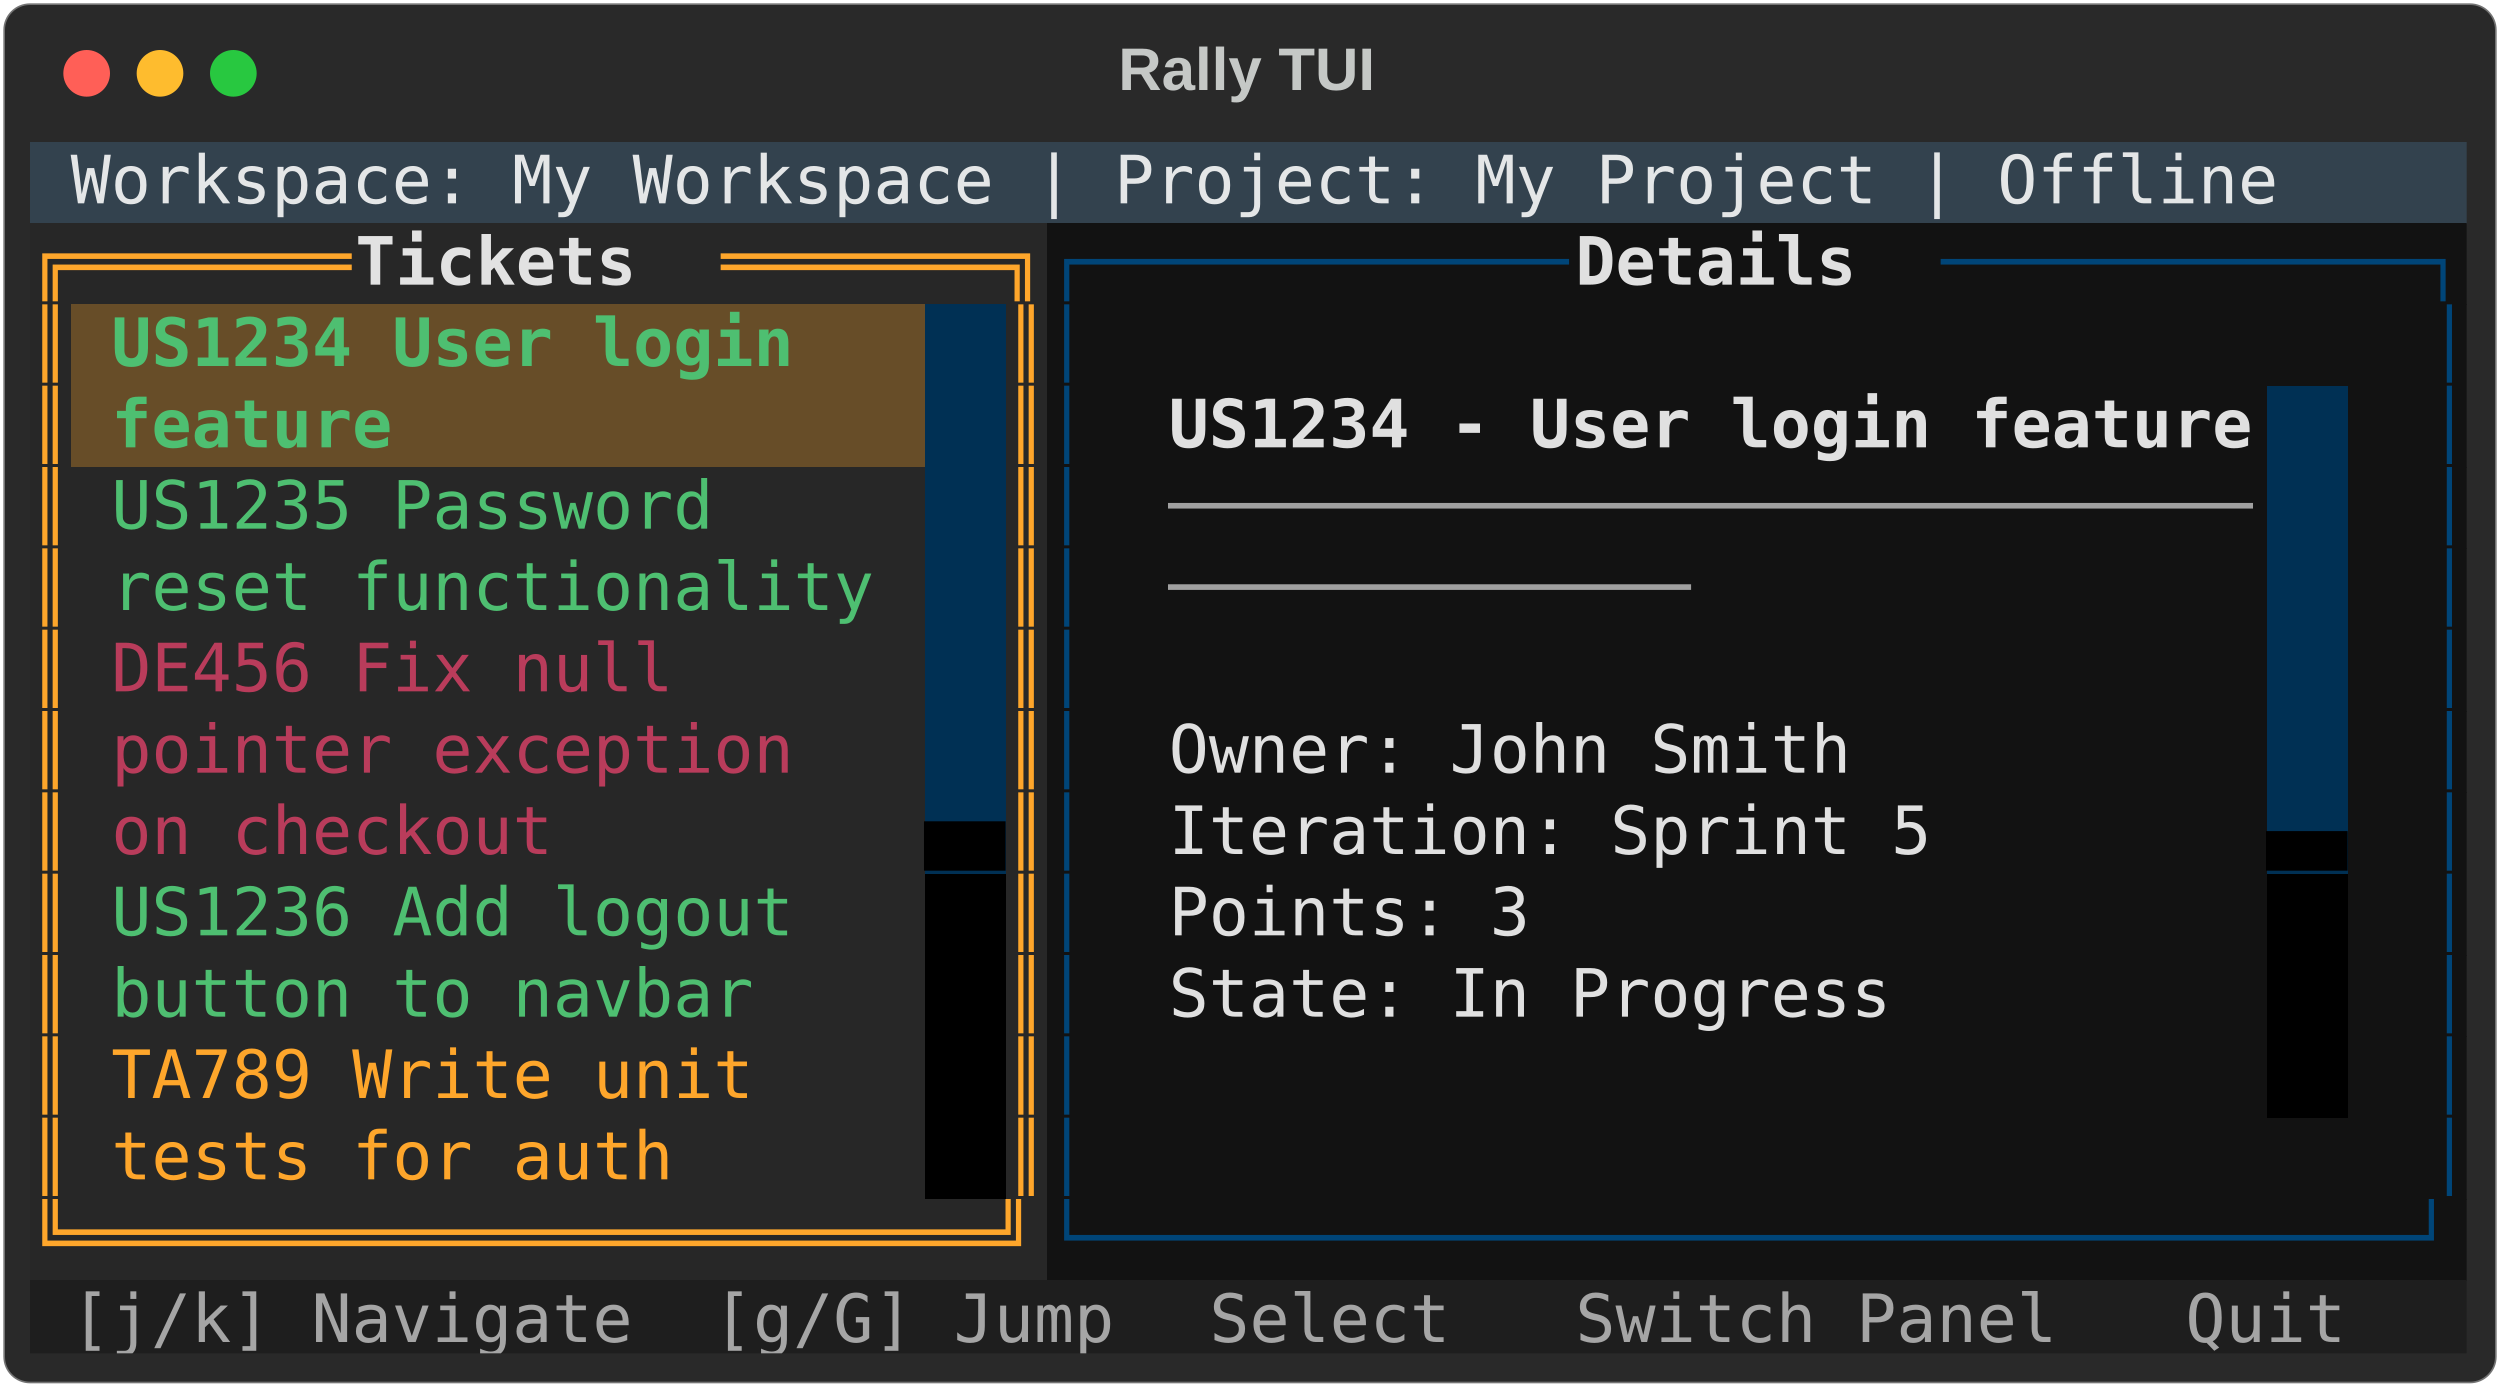
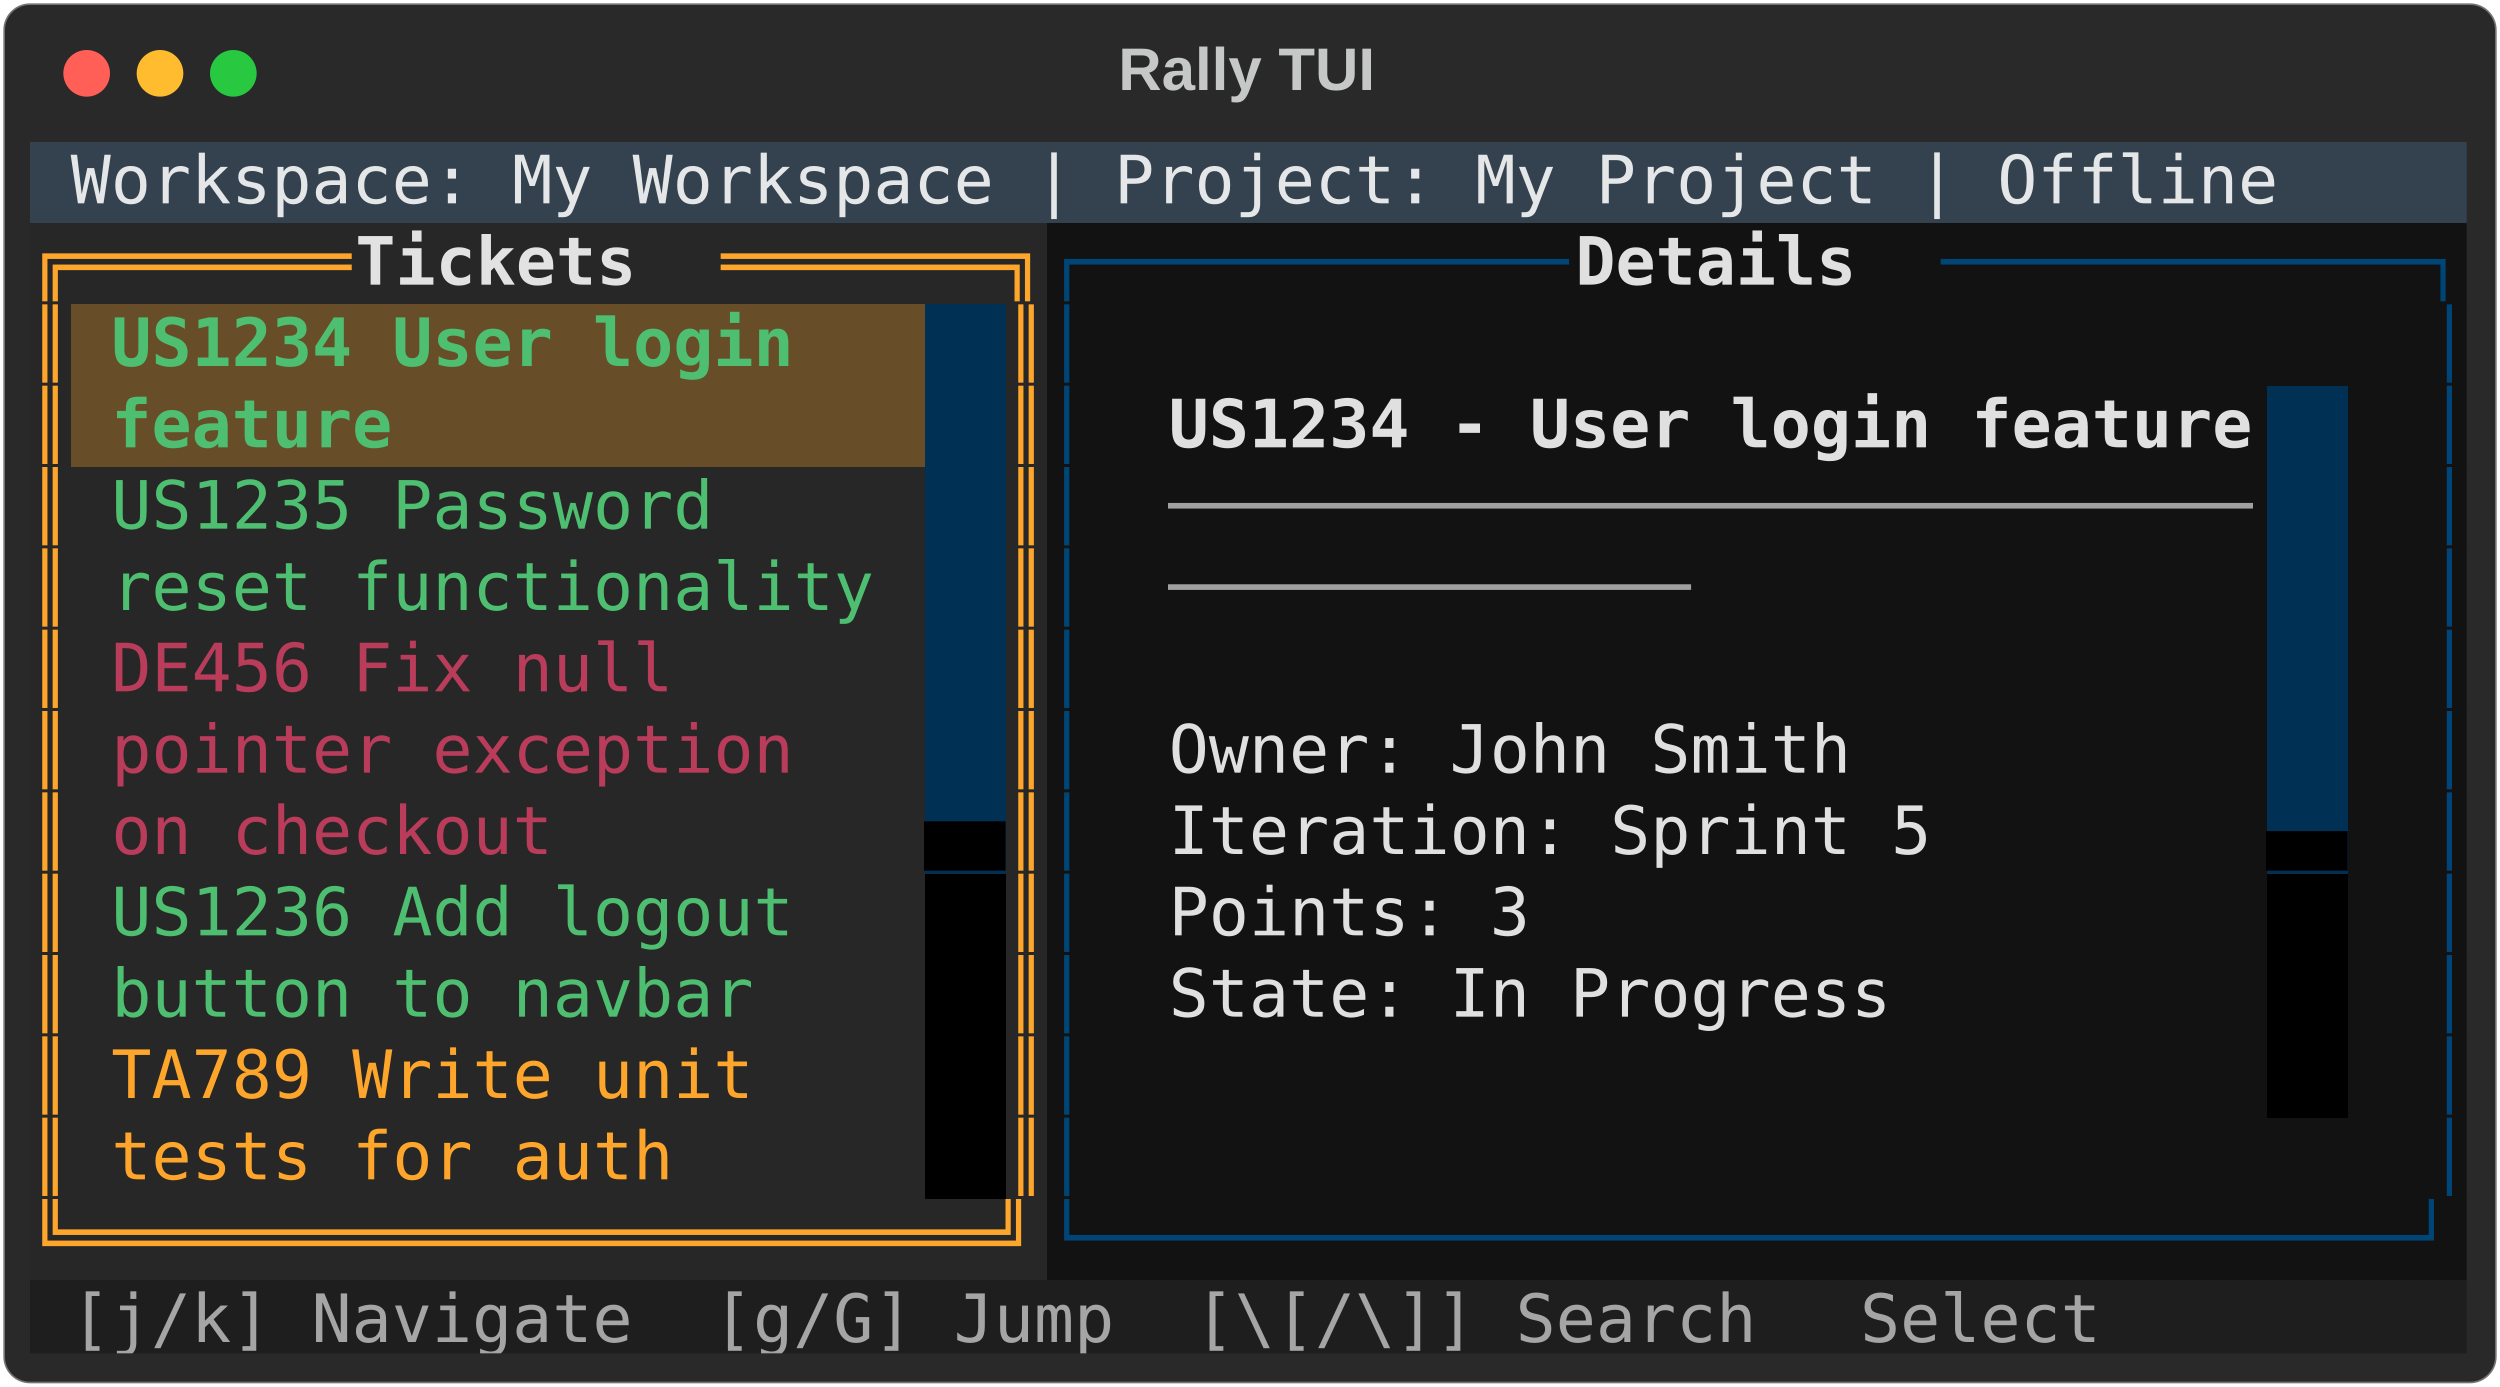
<svg xmlns="http://www.w3.org/2000/svg" class="rich-terminal" viewBox="0 0 750 416.0">
  <style>

    @font-face {
        font-family: "Fira Code";
        src: local("FiraCode-Regular"),
                url("https://cdnjs.cloudflare.com/ajax/libs/firacode/6.2.0/woff2/FiraCode-Regular.woff2") format("woff2"),
                url("https://cdnjs.cloudflare.com/ajax/libs/firacode/6.2.0/woff/FiraCode-Regular.woff") format("woff");
        font-style: normal;
        font-weight: 400;
    }
    @font-face {
        font-family: "Fira Code";
        src: local("FiraCode-Bold"),
                url("https://cdnjs.cloudflare.com/ajax/libs/firacode/6.2.0/woff2/FiraCode-Bold.woff2") format("woff2"),
                url("https://cdnjs.cloudflare.com/ajax/libs/firacode/6.2.0/woff/FiraCode-Bold.woff") format("woff");
        font-style: bold;
        font-weight: 700;
    }

    .terminal-matrix {
        font-family: Fira Code, monospace;
        font-size: 20px;
        line-height: 24.4px;
        font-variant-east-asian: full-width;
    }

    .terminal-title {
        font-size: 18px;
        font-weight: bold;
        font-family: arial;
    }

    .terminal-r1 { fill: #c5c8c6 }
.terminal-r2 { fill: #e4e6e7 }
.terminal-r3 { fill: #fea62b }
.terminal-r4 { fill: #e2e2e2;font-weight: bold }
.terminal-r5 { fill: #004578 }
.terminal-r6 { fill: #e0e0e0;font-weight: bold }
.terminal-r7 { fill: #4ebf71;font-weight: bold }
.terminal-r8 { fill: #272727 }
.terminal-r9 { fill: #121212 }
.terminal-r10 { fill: #4ebf71 }
.terminal-r11 { fill: #a0a0a0 }
.terminal-r12 { fill: #b93c5b }
.terminal-r13 { fill: #e0e0e0 }
.terminal-r14 { fill: #000000 }
.terminal-r15 { fill: #a5a5a5 }
    </style>
  <defs>
    <clipPath id="terminal-clip-terminal">
      <rect x="0" y="0" width="731.0" height="365.0" />
    </clipPath>
    <clipPath id="terminal-line-0">
      <rect x="0" y="1.5" width="732" height="24.65" />
    </clipPath>
    <clipPath id="terminal-line-1">
      <rect x="0" y="25.9" width="732" height="24.65" />
    </clipPath>
    <clipPath id="terminal-line-2">
      <rect x="0" y="50.3" width="732" height="24.65" />
    </clipPath>
    <clipPath id="terminal-line-3">
      <rect x="0" y="74.7" width="732" height="24.65" />
    </clipPath>
    <clipPath id="terminal-line-4">
      <rect x="0" y="99.1" width="732" height="24.65" />
    </clipPath>
    <clipPath id="terminal-line-5">
      <rect x="0" y="123.5" width="732" height="24.65" />
    </clipPath>
    <clipPath id="terminal-line-6">
      <rect x="0" y="147.9" width="732" height="24.65" />
    </clipPath>
    <clipPath id="terminal-line-7">
      <rect x="0" y="172.3" width="732" height="24.65" />
    </clipPath>
    <clipPath id="terminal-line-8">
      <rect x="0" y="196.7" width="732" height="24.65" />
    </clipPath>
    <clipPath id="terminal-line-9">
      <rect x="0" y="221.1" width="732" height="24.65" />
    </clipPath>
    <clipPath id="terminal-line-10">
      <rect x="0" y="245.5" width="732" height="24.65" />
    </clipPath>
    <clipPath id="terminal-line-11">
      <rect x="0" y="269.9" width="732" height="24.65" />
    </clipPath>
    <clipPath id="terminal-line-12">
      <rect x="0" y="294.3" width="732" height="24.65" />
    </clipPath>
    <clipPath id="terminal-line-13">
      <rect x="0" y="318.7" width="732" height="24.65" />
    </clipPath>
  </defs>
  <rect fill="#292929" stroke="rgba(255,255,255,0.35)" stroke-width="1" x="1" y="1" width="748" height="414" rx="8" />
  <text class="terminal-title" fill="#c5c8c6" text-anchor="middle" x="374" y="27">Rally TUI</text>
  <g transform="translate(26,22)">
    <circle cx="0" cy="0" r="7" fill="#ff5f57" />
    <circle cx="22" cy="0" r="7" fill="#febc2e" />
    <circle cx="44" cy="0" r="7" fill="#28c840" />
  </g>
  <g transform="translate(9, 41)" clip-path="url(#terminal-clip-terminal)">
    <rect fill="#33424e" x="0" y="1.5" width="12.2" height="24.65" shape-rendering="crispEdges" />
    <rect fill="#33424e" x="12.2" y="1.5" width="671" height="24.65" shape-rendering="crispEdges" />
    <rect fill="#33424e" x="683.2" y="1.5" width="48.8" height="24.65" shape-rendering="crispEdges" />
    <rect fill="#272727" x="0" y="25.9" width="97.6" height="24.65" shape-rendering="crispEdges" />
    <rect fill="#272727" x="97.6" y="25.9" width="109.8" height="24.65" shape-rendering="crispEdges" />
    <rect fill="#272727" x="207.4" y="25.9" width="97.6" height="24.65" shape-rendering="crispEdges" />
    <rect fill="#121212" x="305" y="25.9" width="158.6" height="24.65" shape-rendering="crispEdges" />
    <rect fill="#121212" x="463.6" y="25.9" width="109.8" height="24.65" shape-rendering="crispEdges" />
    <rect fill="#121212" x="573.4" y="25.9" width="158.6" height="24.65" shape-rendering="crispEdges" />
    <rect fill="#272727" x="0" y="50.3" width="12.2" height="24.65" shape-rendering="crispEdges" />
    <rect fill="#674d28" x="12.2" y="50.3" width="12.2" height="24.65" shape-rendering="crispEdges" />
    <rect fill="#674d28" x="24.4" y="50.3" width="207.4" height="24.65" shape-rendering="crispEdges" />
    <rect fill="#674d28" x="231.8" y="50.3" width="36.6" height="24.65" shape-rendering="crispEdges" />
    <rect fill="#003054" x="268.4" y="50.3" width="24.4" height="24.65" shape-rendering="crispEdges" />
    <rect fill="#272727" x="292.8" y="50.3" width="12.2" height="24.65" shape-rendering="crispEdges" />
    <rect fill="#121212" x="305" y="50.3" width="12.2" height="24.65" shape-rendering="crispEdges" />
    <rect fill="#121212" x="317.2" y="50.3" width="402.6" height="24.65" shape-rendering="crispEdges" />
    <rect fill="#121212" x="719.8" y="50.3" width="12.2" height="24.65" shape-rendering="crispEdges" />
    <rect fill="#272727" x="0" y="74.7" width="12.2" height="24.65" shape-rendering="crispEdges" />
    <rect fill="#674d28" x="12.2" y="74.7" width="12.2" height="24.65" shape-rendering="crispEdges" />
    <rect fill="#674d28" x="24.4" y="74.7" width="85.4" height="24.65" shape-rendering="crispEdges" />
    <rect fill="#674d28" x="109.8" y="74.7" width="158.6" height="24.65" shape-rendering="crispEdges" />
    <rect fill="#003054" x="268.4" y="74.7" width="24.4" height="24.65" shape-rendering="crispEdges" />
    <rect fill="#272727" x="292.8" y="74.7" width="12.2" height="24.65" shape-rendering="crispEdges" />
    <rect fill="#121212" x="305" y="74.7" width="12.2" height="24.65" shape-rendering="crispEdges" />
    <rect fill="#121212" x="317.2" y="74.7" width="24.4" height="24.65" shape-rendering="crispEdges" />
    <rect fill="#121212" x="341.6" y="74.7" width="329.4" height="24.65" shape-rendering="crispEdges" />
    <rect fill="#003054" x="671" y="74.7" width="24.4" height="24.65" shape-rendering="crispEdges" />
    <rect fill="#121212" x="695.4" y="74.7" width="24.4" height="24.65" shape-rendering="crispEdges" />
    <rect fill="#121212" x="719.8" y="74.7" width="12.2" height="24.65" shape-rendering="crispEdges" />
    <rect fill="#272727" x="0" y="99.1" width="12.2" height="24.65" shape-rendering="crispEdges" />
    <rect fill="#272727" x="12.2" y="99.1" width="12.2" height="24.65" shape-rendering="crispEdges" />
    <rect fill="#272727" x="24.4" y="99.1" width="183" height="24.65" shape-rendering="crispEdges" />
    <rect fill="#272727" x="207.4" y="99.1" width="61" height="24.65" shape-rendering="crispEdges" />
    <rect fill="#003054" x="268.4" y="99.1" width="24.4" height="24.65" shape-rendering="crispEdges" />
    <rect fill="#272727" x="292.8" y="99.1" width="12.2" height="24.65" shape-rendering="crispEdges" />
    <rect fill="#121212" x="305" y="99.1" width="12.2" height="24.65" shape-rendering="crispEdges" />
    <rect fill="#121212" x="317.2" y="99.1" width="24.4" height="24.65" shape-rendering="crispEdges" />
    <rect fill="#121212" x="341.6" y="99.1" width="329.4" height="24.65" shape-rendering="crispEdges" />
    <rect fill="#003054" x="671" y="99.1" width="24.4" height="24.65" shape-rendering="crispEdges" />
    <rect fill="#121212" x="695.4" y="99.1" width="24.4" height="24.65" shape-rendering="crispEdges" />
    <rect fill="#121212" x="719.8" y="99.1" width="12.2" height="24.65" shape-rendering="crispEdges" />
    <rect fill="#272727" x="0" y="123.5" width="12.2" height="24.65" shape-rendering="crispEdges" />
    <rect fill="#272727" x="12.2" y="123.5" width="12.2" height="24.65" shape-rendering="crispEdges" />
    <rect fill="#272727" x="24.4" y="123.5" width="231.8" height="24.65" shape-rendering="crispEdges" />
    <rect fill="#272727" x="256.2" y="123.5" width="12.2" height="24.65" shape-rendering="crispEdges" />
    <rect fill="#003054" x="268.4" y="123.5" width="24.4" height="24.65" shape-rendering="crispEdges" />
    <rect fill="#272727" x="292.8" y="123.5" width="12.2" height="24.65" shape-rendering="crispEdges" />
    <rect fill="#121212" x="305" y="123.5" width="12.2" height="24.65" shape-rendering="crispEdges" />
    <rect fill="#121212" x="317.2" y="123.5" width="24.4" height="24.65" shape-rendering="crispEdges" />
    <rect fill="#121212" x="341.6" y="123.5" width="158.6" height="24.65" shape-rendering="crispEdges" />
    <rect fill="#121212" x="500.2" y="123.5" width="170.8" height="24.65" shape-rendering="crispEdges" />
    <rect fill="#003054" x="671" y="123.5" width="24.4" height="24.65" shape-rendering="crispEdges" />
    <rect fill="#121212" x="695.4" y="123.5" width="24.4" height="24.65" shape-rendering="crispEdges" />
    <rect fill="#121212" x="719.8" y="123.5" width="12.2" height="24.65" shape-rendering="crispEdges" />
    <rect fill="#272727" x="0" y="147.9" width="12.2" height="24.65" shape-rendering="crispEdges" />
    <rect fill="#272727" x="12.2" y="147.9" width="12.2" height="24.65" shape-rendering="crispEdges" />
    <rect fill="#272727" x="24.4" y="147.9" width="170.8" height="24.65" shape-rendering="crispEdges" />
    <rect fill="#272727" x="195.2" y="147.9" width="73.2" height="24.65" shape-rendering="crispEdges" />
    <rect fill="#003054" x="268.4" y="147.9" width="24.4" height="24.65" shape-rendering="crispEdges" />
    <rect fill="#272727" x="292.8" y="147.9" width="12.2" height="24.65" shape-rendering="crispEdges" />
    <rect fill="#121212" x="305" y="147.9" width="12.2" height="24.65" shape-rendering="crispEdges" />
    <rect fill="#121212" x="317.2" y="147.9" width="353.8" height="24.65" shape-rendering="crispEdges" />
    <rect fill="#003054" x="671" y="147.9" width="24.4" height="24.65" shape-rendering="crispEdges" />
    <rect fill="#121212" x="695.4" y="147.9" width="24.4" height="24.65" shape-rendering="crispEdges" />
    <rect fill="#121212" x="719.8" y="147.9" width="12.2" height="24.65" shape-rendering="crispEdges" />
    <rect fill="#272727" x="0" y="172.3" width="12.2" height="24.65" shape-rendering="crispEdges" />
    <rect fill="#272727" x="12.2" y="172.3" width="12.2" height="24.65" shape-rendering="crispEdges" />
    <rect fill="#272727" x="24.4" y="172.3" width="207.4" height="24.65" shape-rendering="crispEdges" />
    <rect fill="#272727" x="231.8" y="172.3" width="36.6" height="24.65" shape-rendering="crispEdges" />
    <rect fill="#003054" x="268.4" y="172.3" width="24.4" height="24.65" shape-rendering="crispEdges" />
    <rect fill="#272727" x="292.8" y="172.3" width="12.2" height="24.65" shape-rendering="crispEdges" />
    <rect fill="#121212" x="305" y="172.3" width="12.2" height="24.65" shape-rendering="crispEdges" />
    <rect fill="#121212" x="317.2" y="172.3" width="24.4" height="24.65" shape-rendering="crispEdges" />
    <rect fill="#121212" x="341.6" y="172.3" width="207.4" height="24.65" shape-rendering="crispEdges" />
    <rect fill="#121212" x="549" y="172.3" width="122" height="24.65" shape-rendering="crispEdges" />
    <rect fill="#003054" x="671" y="172.3" width="24.4" height="24.65" shape-rendering="crispEdges" />
    <rect fill="#121212" x="695.4" y="172.3" width="24.4" height="24.65" shape-rendering="crispEdges" />
    <rect fill="#121212" x="719.8" y="172.3" width="12.2" height="24.65" shape-rendering="crispEdges" />
    <rect fill="#272727" x="0" y="196.7" width="12.2" height="24.65" shape-rendering="crispEdges" />
    <rect fill="#272727" x="12.2" y="196.7" width="12.2" height="24.65" shape-rendering="crispEdges" />
    <rect fill="#272727" x="24.4" y="196.7" width="134.2" height="24.65" shape-rendering="crispEdges" />
    <rect fill="#272727" x="158.6" y="196.7" width="109.8" height="24.65" shape-rendering="crispEdges" />
    <rect fill="#003054" x="268.4" y="196.7" width="24.4" height="24.65" shape-rendering="crispEdges" />
    <rect fill="#272727" x="292.8" y="196.7" width="12.2" height="24.65" shape-rendering="crispEdges" />
    <rect fill="#121212" x="305" y="196.7" width="12.2" height="24.65" shape-rendering="crispEdges" />
    <rect fill="#121212" x="317.2" y="196.7" width="24.4" height="24.65" shape-rendering="crispEdges" />
    <rect fill="#121212" x="341.6" y="196.7" width="231.8" height="24.65" shape-rendering="crispEdges" />
    <rect fill="#121212" x="573.4" y="196.7" width="97.6" height="24.65" shape-rendering="crispEdges" />
    <rect fill="#003054" x="671" y="196.7" width="24.4" height="24.65" shape-rendering="crispEdges" />
    <rect fill="#121212" x="695.4" y="196.7" width="24.4" height="24.65" shape-rendering="crispEdges" />
    <rect fill="#121212" x="719.8" y="196.7" width="12.2" height="24.65" shape-rendering="crispEdges" />
    <rect fill="#272727" x="0" y="221.1" width="12.2" height="24.65" shape-rendering="crispEdges" />
    <rect fill="#272727" x="12.2" y="221.1" width="12.2" height="24.65" shape-rendering="crispEdges" />
    <rect fill="#272727" x="24.4" y="221.1" width="207.4" height="24.65" shape-rendering="crispEdges" />
    <rect fill="#272727" x="231.8" y="221.1" width="36.6" height="24.65" shape-rendering="crispEdges" />
    <rect fill="#000000" x="268.4" y="221.1" width="24.4" height="24.65" shape-rendering="crispEdges" />
    <rect fill="#272727" x="292.8" y="221.1" width="12.2" height="24.65" shape-rendering="crispEdges" />
    <rect fill="#121212" x="305" y="221.1" width="12.2" height="24.65" shape-rendering="crispEdges" />
    <rect fill="#121212" x="317.2" y="221.1" width="24.4" height="24.65" shape-rendering="crispEdges" />
    <rect fill="#121212" x="341.6" y="221.1" width="109.8" height="24.65" shape-rendering="crispEdges" />
    <rect fill="#121212" x="451.4" y="221.1" width="219.6" height="24.65" shape-rendering="crispEdges" />
    <rect fill="#000000" x="671" y="221.1" width="24.4" height="24.65" shape-rendering="crispEdges" />
    <rect fill="#121212" x="695.4" y="221.1" width="24.4" height="24.65" shape-rendering="crispEdges" />
    <rect fill="#121212" x="719.8" y="221.1" width="12.2" height="24.65" shape-rendering="crispEdges" />
    <rect fill="#272727" x="0" y="245.5" width="12.2" height="24.65" shape-rendering="crispEdges" />
    <rect fill="#272727" x="12.2" y="245.5" width="12.2" height="24.65" shape-rendering="crispEdges" />
    <rect fill="#272727" x="24.4" y="245.5" width="195.2" height="24.65" shape-rendering="crispEdges" />
    <rect fill="#272727" x="219.6" y="245.5" width="48.8" height="24.65" shape-rendering="crispEdges" />
    <rect fill="#000000" x="268.4" y="245.5" width="24.4" height="24.65" shape-rendering="crispEdges" />
    <rect fill="#272727" x="292.8" y="245.5" width="12.2" height="24.65" shape-rendering="crispEdges" />
    <rect fill="#121212" x="305" y="245.5" width="12.2" height="24.65" shape-rendering="crispEdges" />
    <rect fill="#121212" x="317.2" y="245.5" width="24.4" height="24.65" shape-rendering="crispEdges" />
    <rect fill="#121212" x="341.6" y="245.5" width="219.6" height="24.65" shape-rendering="crispEdges" />
    <rect fill="#121212" x="561.2" y="245.5" width="109.8" height="24.65" shape-rendering="crispEdges" />
    <rect fill="#000000" x="671" y="245.5" width="24.4" height="24.65" shape-rendering="crispEdges" />
    <rect fill="#121212" x="695.4" y="245.5" width="24.4" height="24.65" shape-rendering="crispEdges" />
    <rect fill="#121212" x="719.8" y="245.5" width="12.2" height="24.65" shape-rendering="crispEdges" />
    <rect fill="#272727" x="0" y="269.9" width="12.2" height="24.65" shape-rendering="crispEdges" />
    <rect fill="#272727" x="12.2" y="269.9" width="12.2" height="24.65" shape-rendering="crispEdges" />
    <rect fill="#272727" x="24.4" y="269.9" width="195.2" height="24.65" shape-rendering="crispEdges" />
    <rect fill="#272727" x="219.6" y="269.9" width="48.8" height="24.65" shape-rendering="crispEdges" />
    <rect fill="#000000" x="268.4" y="269.9" width="24.4" height="24.65" shape-rendering="crispEdges" />
    <rect fill="#272727" x="292.8" y="269.9" width="12.2" height="24.65" shape-rendering="crispEdges" />
    <rect fill="#121212" x="305" y="269.9" width="12.2" height="24.65" shape-rendering="crispEdges" />
    <rect fill="#121212" x="317.2" y="269.9" width="353.8" height="24.65" shape-rendering="crispEdges" />
    <rect fill="#000000" x="671" y="269.9" width="24.4" height="24.65" shape-rendering="crispEdges" />
    <rect fill="#121212" x="695.4" y="269.9" width="24.4" height="24.65" shape-rendering="crispEdges" />
    <rect fill="#121212" x="719.8" y="269.9" width="12.2" height="24.65" shape-rendering="crispEdges" />
    <rect fill="#272727" x="0" y="294.3" width="12.2" height="24.65" shape-rendering="crispEdges" />
    <rect fill="#272727" x="12.2" y="294.3" width="12.2" height="24.65" shape-rendering="crispEdges" />
    <rect fill="#272727" x="24.4" y="294.3" width="170.8" height="24.65" shape-rendering="crispEdges" />
    <rect fill="#272727" x="195.2" y="294.3" width="73.2" height="24.65" shape-rendering="crispEdges" />
    <rect fill="#000000" x="268.4" y="294.3" width="24.4" height="24.65" shape-rendering="crispEdges" />
    <rect fill="#272727" x="292.8" y="294.3" width="12.2" height="24.65" shape-rendering="crispEdges" />
    <rect fill="#121212" x="305" y="294.3" width="12.2" height="24.65" shape-rendering="crispEdges" />
    <rect fill="#121212" x="317.2" y="294.3" width="402.6" height="24.65" shape-rendering="crispEdges" />
    <rect fill="#121212" x="719.8" y="294.3" width="12.2" height="24.65" shape-rendering="crispEdges" />
    <rect fill="#272727" x="0" y="318.7" width="305" height="24.65" shape-rendering="crispEdges" />
    <rect fill="#121212" x="305" y="318.7" width="427" height="24.65" shape-rendering="crispEdges" />
    <rect fill="#1e1e1e" x="0" y="343.1" width="12.2" height="24.65" shape-rendering="crispEdges" />
-     <rect fill="#1e1e1e" x="12.2" y="343.1" width="341.6" height="24.65" shape-rendering="crispEdges" />
-     <rect fill="#1e1e1e" x="353.8" y="343.1" width="109.8" height="24.65" shape-rendering="crispEdges" />
-     <rect fill="#1e1e1e" x="463.6" y="343.1" width="183" height="24.65" shape-rendering="crispEdges" />
-     <rect fill="#1e1e1e" x="646.6" y="343.1" width="61" height="24.65" shape-rendering="crispEdges" />
-     <rect fill="#1e1e1e" x="707.6" y="343.1" width="24.4" height="24.65" shape-rendering="crispEdges" />
+     <rect fill="#1e1e1e" x="12.2" y="343.1" width="536.8" height="24.65" shape-rendering="crispEdges" />
+     <rect fill="#1e1e1e" x="549" y="343.1" width="85.4" height="24.65" shape-rendering="crispEdges" />
+     <rect fill="#1e1e1e" x="634.4" y="343.1" width="97.6" height="24.65" shape-rendering="crispEdges" />
    <g class="terminal-matrix">
      <text class="terminal-r2" x="12.2" y="20" textLength="671" clip-path="url(#terminal-line-0)">Workspace: My Workspace | Project: My Project | Offline</text>
      <text class="terminal-r1" x="732" y="20" textLength="12.2" clip-path="url(#terminal-line-0)">
</text>
      <text class="terminal-r3" x="0" y="44.4" textLength="97.6" clip-path="url(#terminal-line-1)">╔═══════</text>
      <text class="terminal-r4" x="97.6" y="44.4" textLength="109.8" clip-path="url(#terminal-line-1)"> Tickets </text>
      <text class="terminal-r3" x="207.4" y="44.4" textLength="97.6" clip-path="url(#terminal-line-1)">═══════╗</text>
      <text class="terminal-r5" x="305" y="44.4" textLength="158.6" clip-path="url(#terminal-line-1)">┌────────────</text>
      <text class="terminal-r6" x="463.6" y="44.4" textLength="109.8" clip-path="url(#terminal-line-1)"> Details </text>
      <text class="terminal-r5" x="573.4" y="44.4" textLength="158.6" clip-path="url(#terminal-line-1)">────────────┐</text>
      <text class="terminal-r1" x="732" y="44.4" textLength="12.2" clip-path="url(#terminal-line-1)">
</text>
      <text class="terminal-r3" x="0" y="68.8" textLength="12.2" clip-path="url(#terminal-line-2)">║</text>
      <text class="terminal-r7" x="24.4" y="68.8" textLength="207.4" clip-path="url(#terminal-line-2)">US1234 User login</text>
      <text class="terminal-r3" x="292.8" y="68.8" textLength="12.2" clip-path="url(#terminal-line-2)">║</text>
      <text class="terminal-r5" x="305" y="68.8" textLength="12.2" clip-path="url(#terminal-line-2)">│</text>
      <text class="terminal-r5" x="719.8" y="68.8" textLength="12.2" clip-path="url(#terminal-line-2)">│</text>
      <text class="terminal-r1" x="732" y="68.8" textLength="12.2" clip-path="url(#terminal-line-2)">
</text>
      <text class="terminal-r3" x="0" y="93.2" textLength="12.2" clip-path="url(#terminal-line-3)">║</text>
      <text class="terminal-r7" x="24.4" y="93.2" textLength="85.4" clip-path="url(#terminal-line-3)">feature</text>
      <text class="terminal-r3" x="292.8" y="93.2" textLength="12.2" clip-path="url(#terminal-line-3)">║</text>
      <text class="terminal-r5" x="305" y="93.2" textLength="12.2" clip-path="url(#terminal-line-3)">│</text>
      <text class="terminal-r6" x="341.6" y="93.2" textLength="329.4" clip-path="url(#terminal-line-3)">US1234 - User login feature</text>
      <text class="terminal-r5" x="719.8" y="93.2" textLength="12.2" clip-path="url(#terminal-line-3)">│</text>
      <text class="terminal-r1" x="732" y="93.2" textLength="12.2" clip-path="url(#terminal-line-3)">
</text>
      <text class="terminal-r3" x="0" y="117.6" textLength="12.2" clip-path="url(#terminal-line-4)">║</text>
      <text class="terminal-r10" x="24.4" y="117.6" textLength="183" clip-path="url(#terminal-line-4)">US1235 Password</text>
      <text class="terminal-r3" x="292.8" y="117.6" textLength="12.2" clip-path="url(#terminal-line-4)">║</text>
      <text class="terminal-r5" x="305" y="117.6" textLength="12.2" clip-path="url(#terminal-line-4)">│</text>
      <text class="terminal-r11" x="341.6" y="117.6" textLength="329.4" clip-path="url(#terminal-line-4)">───────────────────────────</text>
      <text class="terminal-r5" x="719.8" y="117.6" textLength="12.2" clip-path="url(#terminal-line-4)">│</text>
      <text class="terminal-r1" x="732" y="117.6" textLength="12.2" clip-path="url(#terminal-line-4)">
</text>
      <text class="terminal-r3" x="0" y="142" textLength="12.2" clip-path="url(#terminal-line-5)">║</text>
      <text class="terminal-r10" x="24.4" y="142" textLength="231.8" clip-path="url(#terminal-line-5)">reset functionality</text>
      <text class="terminal-r3" x="292.8" y="142" textLength="12.2" clip-path="url(#terminal-line-5)">║</text>
      <text class="terminal-r5" x="305" y="142" textLength="12.2" clip-path="url(#terminal-line-5)">│</text>
      <text class="terminal-r11" x="341.6" y="142" textLength="158.6" clip-path="url(#terminal-line-5)">─────────────</text>
      <text class="terminal-r5" x="719.8" y="142" textLength="12.2" clip-path="url(#terminal-line-5)">│</text>
      <text class="terminal-r1" x="732" y="142" textLength="12.2" clip-path="url(#terminal-line-5)">
</text>
      <text class="terminal-r3" x="0" y="166.4" textLength="12.2" clip-path="url(#terminal-line-6)">║</text>
      <text class="terminal-r12" x="24.4" y="166.4" textLength="170.8" clip-path="url(#terminal-line-6)">DE456 Fix null</text>
      <text class="terminal-r3" x="292.8" y="166.4" textLength="12.2" clip-path="url(#terminal-line-6)">║</text>
      <text class="terminal-r5" x="305" y="166.4" textLength="12.2" clip-path="url(#terminal-line-6)">│</text>
      <text class="terminal-r5" x="719.8" y="166.4" textLength="12.2" clip-path="url(#terminal-line-6)">│</text>
      <text class="terminal-r1" x="732" y="166.4" textLength="12.2" clip-path="url(#terminal-line-6)">
</text>
      <text class="terminal-r3" x="0" y="190.8" textLength="12.2" clip-path="url(#terminal-line-7)">║</text>
      <text class="terminal-r12" x="24.4" y="190.8" textLength="207.4" clip-path="url(#terminal-line-7)">pointer exception</text>
      <text class="terminal-r3" x="292.8" y="190.8" textLength="12.2" clip-path="url(#terminal-line-7)">║</text>
      <text class="terminal-r5" x="305" y="190.8" textLength="12.2" clip-path="url(#terminal-line-7)">│</text>
      <text class="terminal-r13" x="341.6" y="190.8" textLength="207.4" clip-path="url(#terminal-line-7)">Owner: John Smith</text>
      <text class="terminal-r5" x="719.8" y="190.8" textLength="12.2" clip-path="url(#terminal-line-7)">│</text>
      <text class="terminal-r1" x="732" y="190.8" textLength="12.2" clip-path="url(#terminal-line-7)">
</text>
      <text class="terminal-r3" x="0" y="215.2" textLength="12.2" clip-path="url(#terminal-line-8)">║</text>
      <text class="terminal-r12" x="24.4" y="215.2" textLength="134.2" clip-path="url(#terminal-line-8)">on checkout</text>
      <text class="terminal-r14" x="268.4" y="215.2" textLength="24.4" clip-path="url(#terminal-line-8)">▅▅</text>
      <text class="terminal-r3" x="292.8" y="215.2" textLength="12.2" clip-path="url(#terminal-line-8)">║</text>
      <text class="terminal-r5" x="305" y="215.2" textLength="12.2" clip-path="url(#terminal-line-8)">│</text>
      <text class="terminal-r13" x="341.6" y="215.2" textLength="231.8" clip-path="url(#terminal-line-8)">Iteration: Sprint 5</text>
      <text class="terminal-r14" x="671" y="215.2" textLength="24.4" clip-path="url(#terminal-line-8)">▄▄</text>
      <text class="terminal-r5" x="719.8" y="215.2" textLength="12.2" clip-path="url(#terminal-line-8)">│</text>
      <text class="terminal-r1" x="732" y="215.2" textLength="12.2" clip-path="url(#terminal-line-8)">
</text>
      <text class="terminal-r3" x="0" y="239.6" textLength="12.2" clip-path="url(#terminal-line-9)">║</text>
      <text class="terminal-r10" x="24.4" y="239.6" textLength="207.4" clip-path="url(#terminal-line-9)">US1236 Add logout</text>
      <text class="terminal-r3" x="292.8" y="239.6" textLength="12.2" clip-path="url(#terminal-line-9)">║</text>
      <text class="terminal-r5" x="305" y="239.6" textLength="12.2" clip-path="url(#terminal-line-9)">│</text>
      <text class="terminal-r13" x="341.6" y="239.6" textLength="109.8" clip-path="url(#terminal-line-9)">Points: 3</text>
      <text class="terminal-r5" x="719.8" y="239.6" textLength="12.2" clip-path="url(#terminal-line-9)">│</text>
      <text class="terminal-r1" x="732" y="239.6" textLength="12.2" clip-path="url(#terminal-line-9)">
</text>
      <text class="terminal-r3" x="0" y="264" textLength="12.2" clip-path="url(#terminal-line-10)">║</text>
      <text class="terminal-r10" x="24.4" y="264" textLength="195.2" clip-path="url(#terminal-line-10)">button to navbar</text>
      <text class="terminal-r3" x="292.8" y="264" textLength="12.2" clip-path="url(#terminal-line-10)">║</text>
      <text class="terminal-r5" x="305" y="264" textLength="12.2" clip-path="url(#terminal-line-10)">│</text>
      <text class="terminal-r13" x="341.6" y="264" textLength="219.6" clip-path="url(#terminal-line-10)">State: In Progress</text>
      <text class="terminal-r5" x="719.8" y="264" textLength="12.2" clip-path="url(#terminal-line-10)">│</text>
      <text class="terminal-r1" x="732" y="264" textLength="12.2" clip-path="url(#terminal-line-10)">
</text>
      <text class="terminal-r3" x="0" y="288.4" textLength="12.2" clip-path="url(#terminal-line-11)">║</text>
      <text class="terminal-r3" x="24.4" y="288.4" textLength="195.2" clip-path="url(#terminal-line-11)">TA789 Write unit</text>
      <text class="terminal-r3" x="292.8" y="288.4" textLength="12.2" clip-path="url(#terminal-line-11)">║</text>
      <text class="terminal-r5" x="305" y="288.4" textLength="12.2" clip-path="url(#terminal-line-11)">│</text>
      <text class="terminal-r5" x="719.8" y="288.4" textLength="12.2" clip-path="url(#terminal-line-11)">│</text>
      <text class="terminal-r1" x="732" y="288.4" textLength="12.2" clip-path="url(#terminal-line-11)">
</text>
      <text class="terminal-r3" x="0" y="312.8" textLength="12.2" clip-path="url(#terminal-line-12)">║</text>
      <text class="terminal-r3" x="24.4" y="312.8" textLength="170.8" clip-path="url(#terminal-line-12)">tests for auth</text>
      <text class="terminal-r3" x="292.8" y="312.8" textLength="12.2" clip-path="url(#terminal-line-12)">║</text>
      <text class="terminal-r5" x="305" y="312.8" textLength="12.2" clip-path="url(#terminal-line-12)">│</text>
      <text class="terminal-r5" x="719.8" y="312.8" textLength="12.2" clip-path="url(#terminal-line-12)">│</text>
      <text class="terminal-r1" x="732" y="312.8" textLength="12.2" clip-path="url(#terminal-line-12)">
</text>
      <text class="terminal-r3" x="0" y="337.2" textLength="305" clip-path="url(#terminal-line-13)">╚═══════════════════════╝</text>
      <text class="terminal-r5" x="305" y="337.2" textLength="427" clip-path="url(#terminal-line-13)">└─────────────────────────────────┘</text>
      <text class="terminal-r1" x="732" y="337.2" textLength="12.2" clip-path="url(#terminal-line-13)">
</text>
-       <text class="terminal-r15" x="12.2" y="361.6" textLength="341.6" clip-path="url(#terminal-line-14)">[j/k] Navigate  [g/G] Jump  </text>
-       <text class="terminal-r15" x="353.8" y="361.6" textLength="109.8" clip-path="url(#terminal-line-14)"> Select  </text>
-       <text class="terminal-r15" x="463.6" y="361.6" textLength="183" clip-path="url(#terminal-line-14)"> Switch Panel  </text>
-       <text class="terminal-r15" x="646.6" y="361.6" textLength="61" clip-path="url(#terminal-line-14)"> Quit</text>
+       <text class="terminal-r15" x="12.2" y="361.6" textLength="536.8" clip-path="url(#terminal-line-14)">[j/k] Navigate  [g/G] Jump  [\[/\]] Search  </text>
+       <text class="terminal-r15" x="549" y="361.6" textLength="85.4" clip-path="url(#terminal-line-14)"> Select</text>
    </g>
  </g>
</svg>
